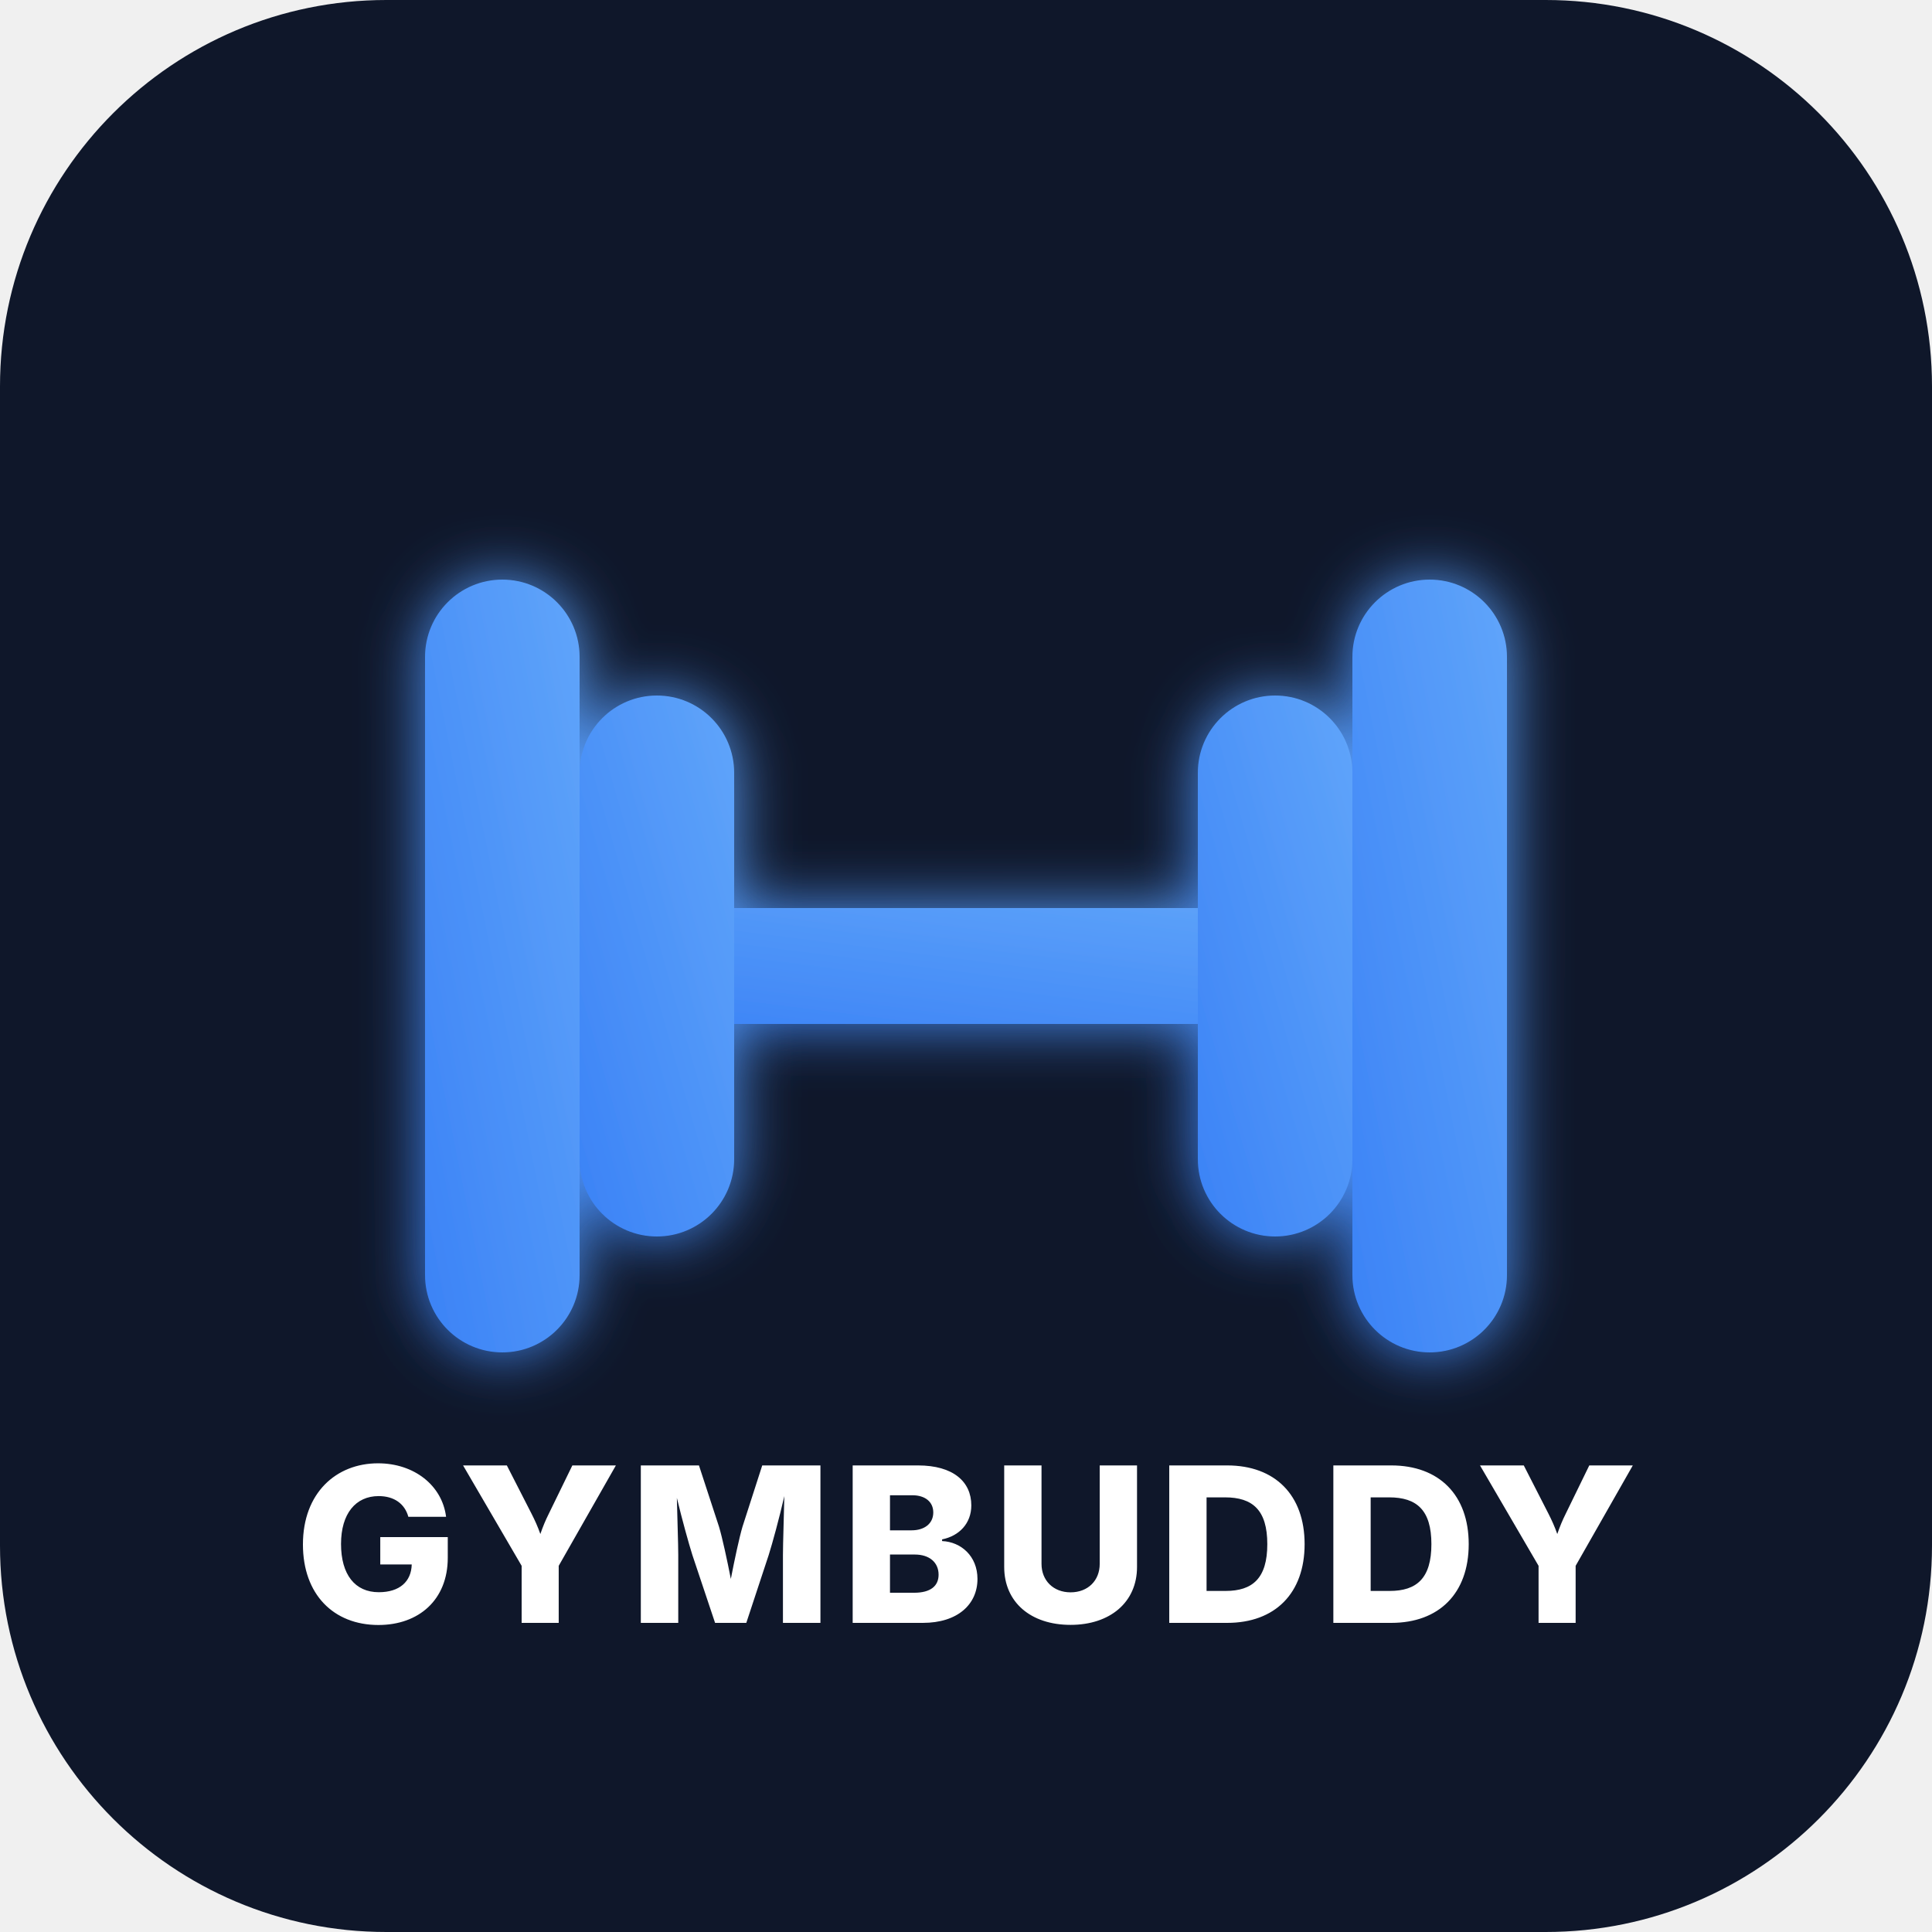
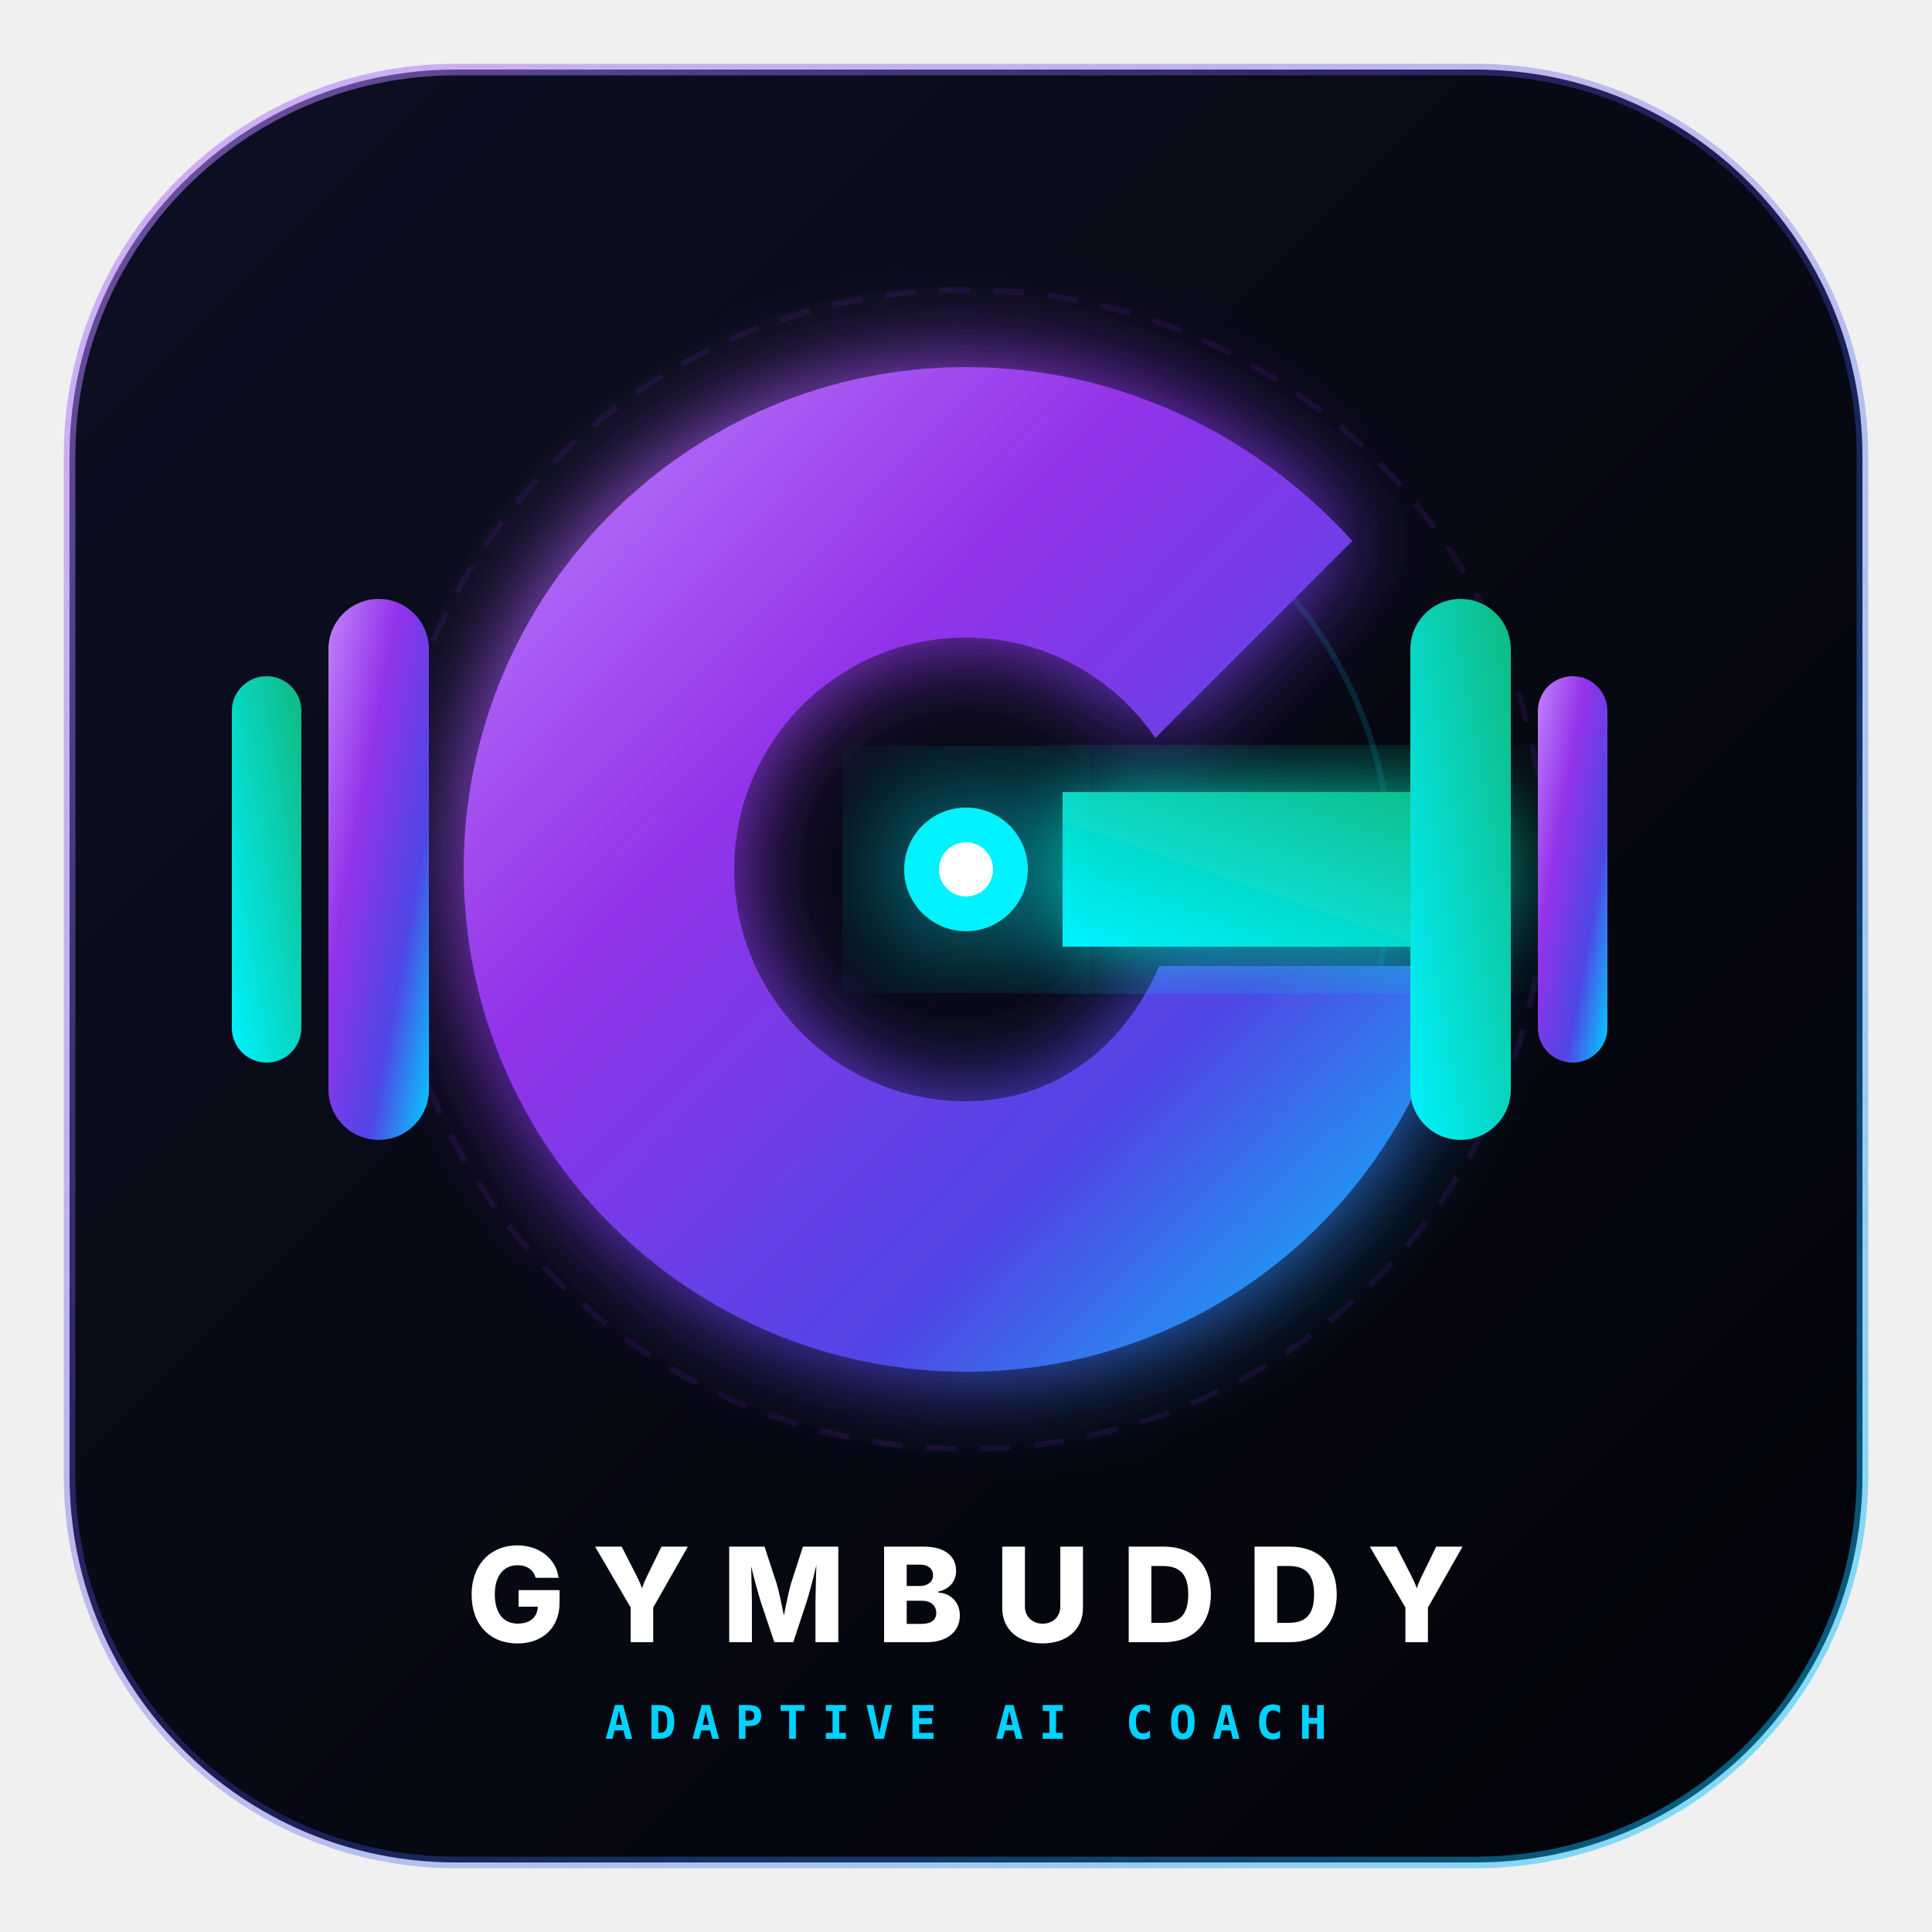
- <svg xmlns="http://www.w3.org/2000/svg" viewBox="0 0 500 500">
+ <svg xmlns="http://www.w3.org/2000/svg" viewBox="0 0 500 500" fill="none">
  <defs>
-     <linearGradient id="gymGrad" x1="0%" y1="100%" x2="100%" y2="0%">
-       <stop offset="0%" stop-color="#3B82F6" />
-       <stop offset="100%" stop-color="#60A5FA" />
+     <linearGradient id="gbBgGrad" x1="0%" y1="0%" x2="100%" y2="100%">
+       <stop offset="0%" stop-color="#0D1024" />
+       <stop offset="50%" stop-color="#070914" />
+       <stop offset="100%" stop-color="#020308" />
    </linearGradient>
-     <filter id="glow" x="-20%" y="-20%" width="140%" height="140%">
-       <feGaussianBlur stdDeviation="8" result="blur" />
-       <feComposite in="SourceGraphic" in2="blur" operator="over" />
+     <linearGradient id="gbVioletCyan" x1="0%" y1="0%" x2="100%" y2="100%">
+       <stop offset="0%" stop-color="#C084FC" />
+       <stop offset="35%" stop-color="#9333EA" />
+       <stop offset="70%" stop-color="#4F46E5" />
+       <stop offset="100%" stop-color="#00D2FF" />
+     </linearGradient>
+     <linearGradient id="gbCyanEmerald" x1="0%" y1="100%" x2="100%" y2="0%">
+       <stop offset="0%" stop-color="#00F2FE" />
+       <stop offset="100%" stop-color="#10B981" />
+     </linearGradient>
+     <linearGradient id="gbBorderGrad" x1="0%" y1="0%" x2="100%" y2="100%">
+       <stop offset="0%" stop-color="rgba(192, 132, 252, 0.6)" />
+       <stop offset="50%" stop-color="rgba(79, 70, 229, 0.3)" />
+       <stop offset="100%" stop-color="rgba(0, 210, 255, 0.5)" />
+     </linearGradient>
+     <filter id="gbGlow" x="-30%" y="-30%" width="160%" height="160%">
+       <feGaussianBlur stdDeviation="12" result="blur" />
+       <feMerge>
+         <feMergeNode in="blur" />
+         <feMergeNode in="SourceGraphic" />
+       </feMerge>
+     </filter>
+     <filter id="gbCoreGlow" x="-50%" y="-50%" width="200%" height="200%">
+       <feGaussianBlur stdDeviation="18" result="blur2" />
+       <feMerge>
+         <feMergeNode in="blur2" />
+         <feMergeNode in="SourceGraphic" />
+       </feMerge>
    </filter>
  </defs>
-   <rect width="500" height="500" rx="100" fill="#0F172A" />
-   <g fill="url(#gymGrad)" filter="url(#glow)">
-     <rect x="130" y="235" width="240" height="30" rx="15" />
-     <rect x="150" y="180" width="40" height="140" rx="20" />
-     <rect x="110" y="150" width="40" height="200" rx="20" />
-     <rect x="310" y="180" width="40" height="140" rx="20" />
-     <rect x="350" y="150" width="40" height="200" rx="20" />
-   </g>
-   <text x="50%" y="420" font-family="'Outfit', 'Inter', sans-serif" font-weight="800" font-size="56" fill="white" text-anchor="middle" letter-spacing="2">GYMBUDDY</text>
+   <rect x="18" y="18" width="464" height="464" rx="100" fill="url(#gbBgGrad)" stroke="url(#gbBorderGrad)" stroke-width="3" />
+   <circle cx="250" cy="225" r="150" stroke="rgba(147, 51, 234, 0.12)" stroke-width="1.5" stroke-dasharray="8 6" />
+   <circle cx="250" cy="225" r="110" stroke="rgba(0, 210, 255, 0.15)" stroke-width="1.5" />
+   <path d="M250 95C178.203 95 120 153.203 120 225C120 296.797 178.203 355 250 355C312.96 355 365.412 310.22 377.208 250H300C290.5 272 272 285 250 285C216.863 285 190 258.137 190 225C190 191.863 216.863 165 250 165C270.5 165 288.5 175.5 299 191L350 140C324.5 112 289 95 250 95Z" fill="url(#gbVioletCyan)" filter="url(#gbGlow)" />
+   <path d="M275 205H370C381.046 205 390 213.954 390 225C390 236.046 381.046 245 370 245H275V205Z" fill="url(#gbCyanEmerald)" filter="url(#gbGlow)" />
+   <rect x="365" y="155" width="26" height="140" rx="13" fill="url(#gbCyanEmerald)" />
+   <rect x="398" y="175" width="18" height="100" rx="9" fill="url(#gbVioletCyan)" />
+   <rect x="85" y="155" width="26" height="140" rx="13" fill="url(#gbVioletCyan)" />
+   <rect x="60" y="175" width="18" height="100" rx="9" fill="url(#gbCyanEmerald)" />
+   <circle cx="250" cy="225" r="16" fill="#00F2FE" filter="url(#gbCoreGlow)" />
+   <circle cx="250" cy="225" r="7" fill="#FFFFFF" />
+   <text x="250" y="425" font-family="'Inter', 'Outfit', sans-serif" font-weight="800" font-size="34" fill="#FFFFFF" text-anchor="middle" letter-spacing="8">GYMBUDDY</text>
+   <text x="250" y="450" font-family="'JetBrains Mono', monospace" font-weight="600" font-size="12" fill="#00D2FF" text-anchor="middle" letter-spacing="4">ADAPTIVE AI COACH</text>
</svg>
